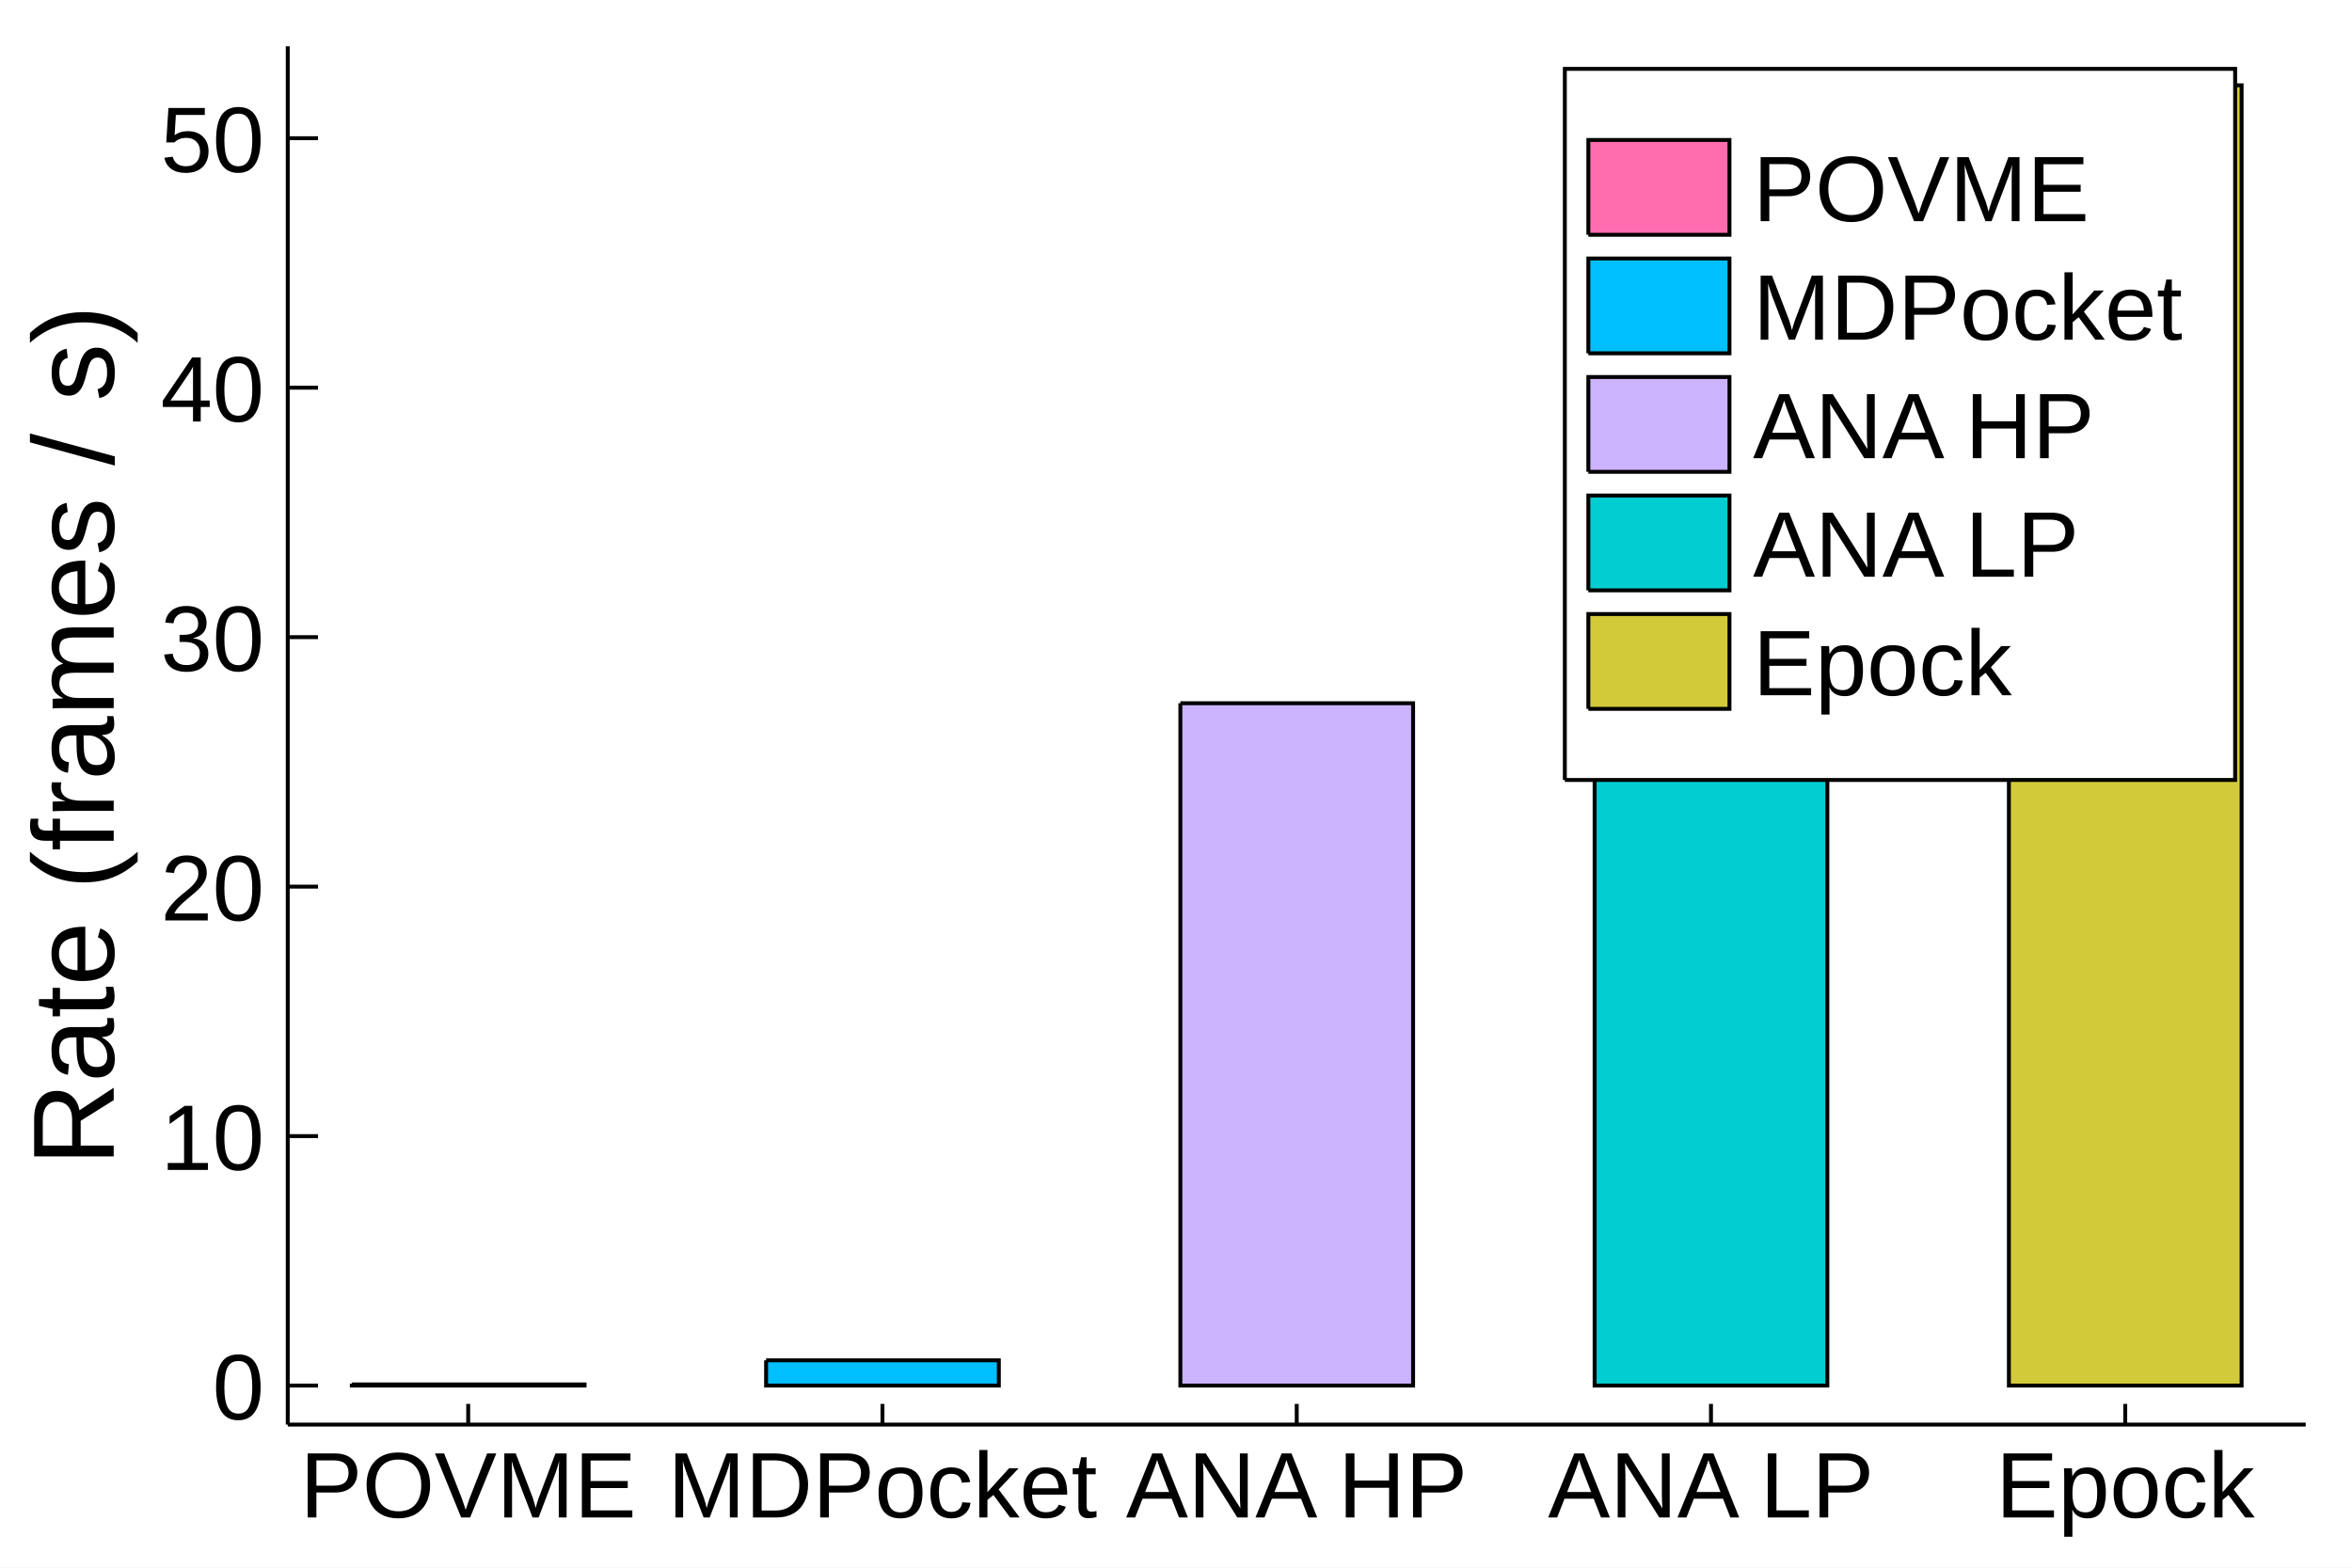
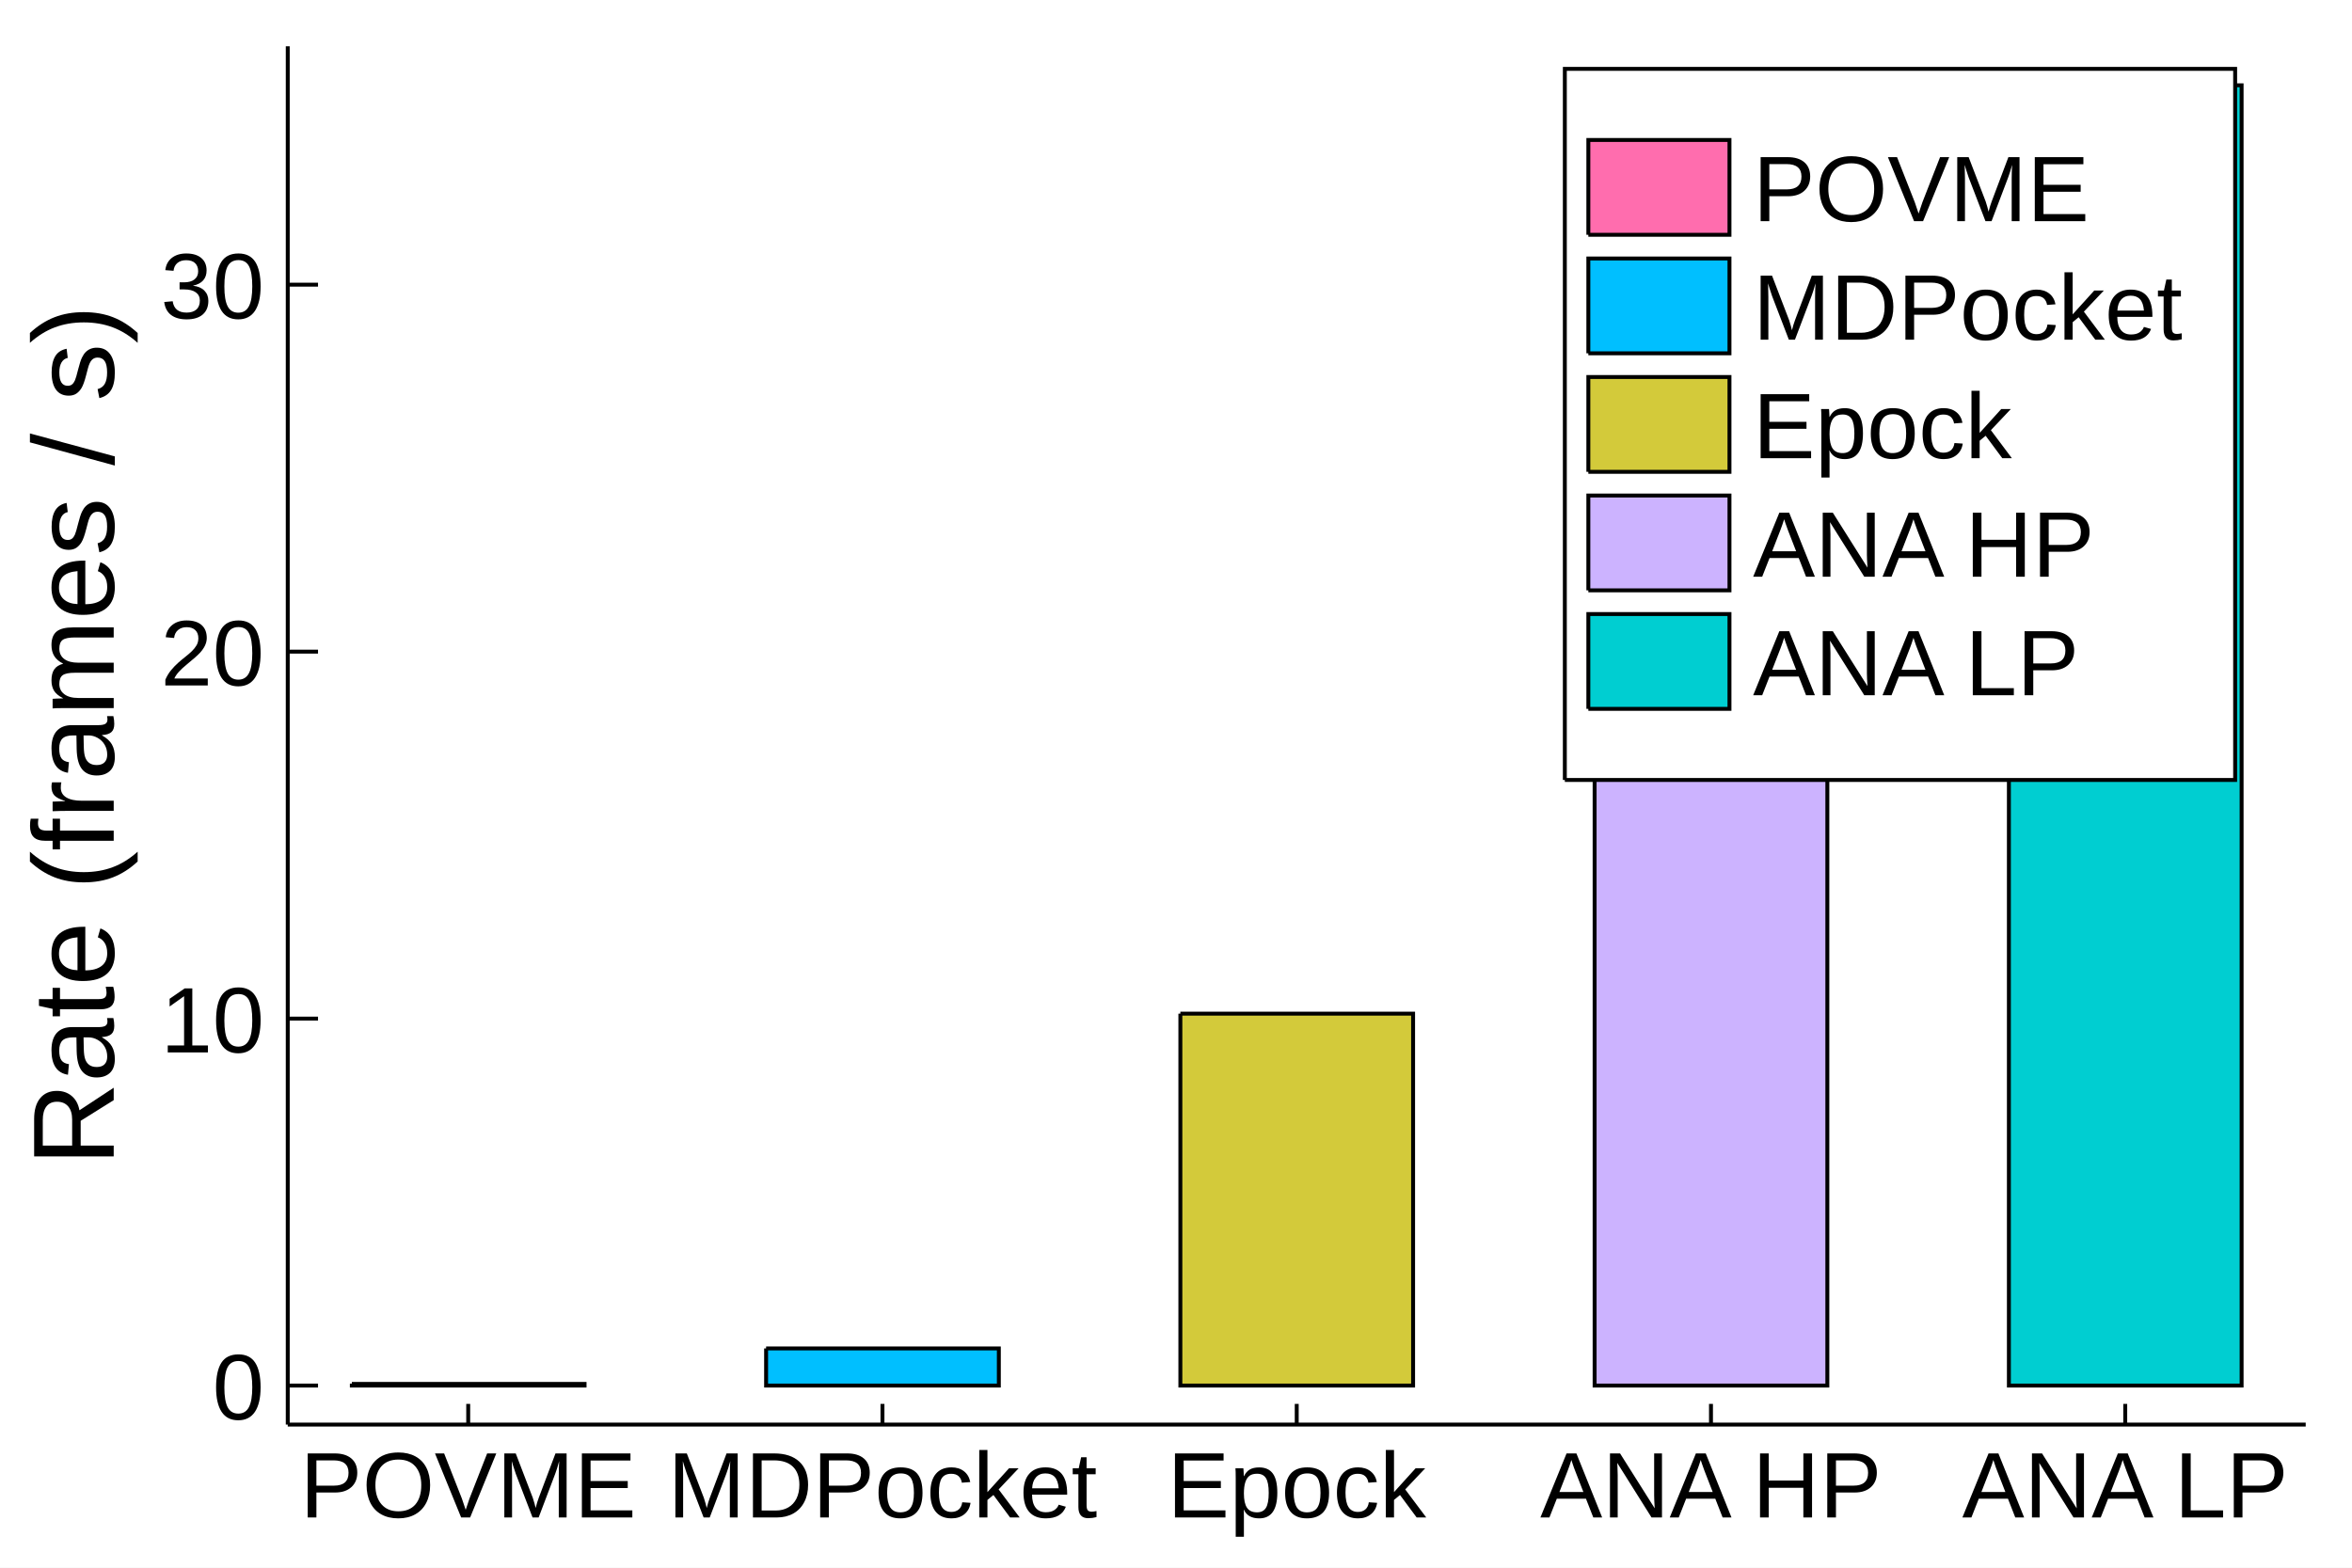
<svg xmlns="http://www.w3.org/2000/svg" width="600" height="400" viewBox="0 0 2400 1600">
  <defs>
-     <clipPath id="clip6500">
+     <clipPath id="clip1900">
      <rect x="0" y="0" width="2400" height="1600" />
    </clipPath>
  </defs>
-   <polygon clip-path="url(#clip6500)" points=" 0,1600 2400,1600 2400,0 0,0    " fill="#ffffff" fill-rule="evenodd" fill-opacity="1" />
+   <polygon clip-path="url(#clip1900)" points=" 0,1600 2400,1600 2400,0 0,0    " fill="#ffffff" fill-rule="evenodd" fill-opacity="1" />
  <defs>
-     <clipPath id="clip6501">
+     <clipPath id="clip1901">
      <rect x="480" y="0" width="1681" height="1600" />
    </clipPath>
  </defs>
-   <polygon clip-path="url(#clip6500)" points=" 293.622,1453.94 2352.76,1453.94 2352.76,47.244 293.622,47.244    " fill="#ffffff" fill-rule="evenodd" fill-opacity="1" />
+   <polygon clip-path="url(#clip1900)" points=" 293.622,1453.94 2352.76,1453.94 2352.76,47.244 293.622,47.244    " fill="#ffffff" fill-rule="evenodd" fill-opacity="1" />
  <defs>
-     <clipPath id="clip6502">
+     <clipPath id="clip1902">
      <rect x="293" y="47" width="2060" height="1408" />
    </clipPath>
  </defs>
-   <polyline clip-path="url(#clip6500)" style="stroke:#000000; stroke-width:4; stroke-opacity:1; fill:none" points="   293.622,1453.94 2352.76,1453.94    " />
-   <polyline clip-path="url(#clip6500)" style="stroke:#000000; stroke-width:4; stroke-opacity:1; fill:none" points="   293.622,1453.94 293.622,47.244    " />
-   <polyline clip-path="url(#clip6500)" style="stroke:#000000; stroke-width:4; stroke-opacity:1; fill:none" points="   477.764,1453.94 477.764,1432.84    " />
-   <polyline clip-path="url(#clip6500)" style="stroke:#000000; stroke-width:4; stroke-opacity:1; fill:none" points="   900.476,1453.94 900.476,1432.84    " />
-   <polyline clip-path="url(#clip6500)" style="stroke:#000000; stroke-width:4; stroke-opacity:1; fill:none" points="   1323.19,1453.94 1323.19,1432.84    " />
-   <polyline clip-path="url(#clip6500)" style="stroke:#000000; stroke-width:4; stroke-opacity:1; fill:none" points="   1745.9,1453.94 1745.9,1432.84    " />
-   <polyline clip-path="url(#clip6500)" style="stroke:#000000; stroke-width:4; stroke-opacity:1; fill:none" points="   2168.61,1453.94 2168.61,1432.84    " />
-   <polyline clip-path="url(#clip6500)" style="stroke:#000000; stroke-width:4; stroke-opacity:1; fill:none" points="   293.622,1414.13 324.509,1414.13    " />
-   <polyline clip-path="url(#clip6500)" style="stroke:#000000; stroke-width:4; stroke-opacity:1; fill:none" points="   293.622,1159.52 324.509,1159.52    " />
-   <polyline clip-path="url(#clip6500)" style="stroke:#000000; stroke-width:4; stroke-opacity:1; fill:none" points="   293.622,904.905 324.509,904.905    " />
-   <polyline clip-path="url(#clip6500)" style="stroke:#000000; stroke-width:4; stroke-opacity:1; fill:none" points="   293.622,650.292 324.509,650.292    " />
-   <polyline clip-path="url(#clip6500)" style="stroke:#000000; stroke-width:4; stroke-opacity:1; fill:none" points="   293.622,395.68 324.509,395.68    " />
-   <polyline clip-path="url(#clip6500)" style="stroke:#000000; stroke-width:4; stroke-opacity:1; fill:none" points="   293.622,141.067 324.509,141.067    " />
-   <g clip-path="url(#clip6500)">
+   <polyline clip-path="url(#clip1900)" style="stroke:#000000; stroke-width:4; stroke-opacity:1; fill:none" points="   293.622,1453.94 2352.76,1453.94    " />
+   <polyline clip-path="url(#clip1900)" style="stroke:#000000; stroke-width:4; stroke-opacity:1; fill:none" points="   293.622,1453.94 293.622,47.244    " />
+   <polyline clip-path="url(#clip1900)" style="stroke:#000000; stroke-width:4; stroke-opacity:1; fill:none" points="   477.764,1453.94 477.764,1432.84    " />
+   <polyline clip-path="url(#clip1900)" style="stroke:#000000; stroke-width:4; stroke-opacity:1; fill:none" points="   900.476,1453.94 900.476,1432.84    " />
+   <polyline clip-path="url(#clip1900)" style="stroke:#000000; stroke-width:4; stroke-opacity:1; fill:none" points="   1323.19,1453.94 1323.19,1432.84    " />
+   <polyline clip-path="url(#clip1900)" style="stroke:#000000; stroke-width:4; stroke-opacity:1; fill:none" points="   1745.9,1453.94 1745.9,1432.84    " />
+   <polyline clip-path="url(#clip1900)" style="stroke:#000000; stroke-width:4; stroke-opacity:1; fill:none" points="   2168.61,1453.94 2168.61,1432.84    " />
+   <polyline clip-path="url(#clip1900)" style="stroke:#000000; stroke-width:4; stroke-opacity:1; fill:none" points="   293.622,1414.13 324.509,1414.13    " />
+   <polyline clip-path="url(#clip1900)" style="stroke:#000000; stroke-width:4; stroke-opacity:1; fill:none" points="   293.622,1039.6 324.509,1039.6    " />
+   <polyline clip-path="url(#clip1900)" style="stroke:#000000; stroke-width:4; stroke-opacity:1; fill:none" points="   293.622,665.065 324.509,665.065    " />
+   <polyline clip-path="url(#clip1900)" style="stroke:#000000; stroke-width:4; stroke-opacity:1; fill:none" points="   293.622,290.533 324.509,290.533    " />
+   <g clip-path="url(#clip1900)">
    <text style="fill:#000000; fill-opacity:1; font-family:Arial,Helvetica Neue,Helvetica,sans-serif; font-size:95px; text-anchor:middle;" transform="rotate(0, 477.764, 1548.74)" x="477.764" y="1548.74">POVME</text>
  </g>
-   <g clip-path="url(#clip6500)">
+   <g clip-path="url(#clip1900)">
    <text style="fill:#000000; fill-opacity:1; font-family:Arial,Helvetica Neue,Helvetica,sans-serif; font-size:95px; text-anchor:middle;" transform="rotate(0, 900.476, 1548.74)" x="900.476" y="1548.74">MDPocket</text>
  </g>
-   <g clip-path="url(#clip6500)">
-     <text style="fill:#000000; fill-opacity:1; font-family:Arial,Helvetica Neue,Helvetica,sans-serif; font-size:95px; text-anchor:middle;" transform="rotate(0, 1323.19, 1548.74)" x="1323.19" y="1548.74">ANA HP</text>
+   <g clip-path="url(#clip1900)">
+     <text style="fill:#000000; fill-opacity:1; font-family:Arial,Helvetica Neue,Helvetica,sans-serif; font-size:95px; text-anchor:middle;" transform="rotate(0, 1323.19, 1548.74)" x="1323.19" y="1548.74">Epock</text>
  </g>
-   <g clip-path="url(#clip6500)">
-     <text style="fill:#000000; fill-opacity:1; font-family:Arial,Helvetica Neue,Helvetica,sans-serif; font-size:95px; text-anchor:middle;" transform="rotate(0, 1745.9, 1548.74)" x="1745.9" y="1548.74">ANA LP</text>
+   <g clip-path="url(#clip1900)">
+     <text style="fill:#000000; fill-opacity:1; font-family:Arial,Helvetica Neue,Helvetica,sans-serif; font-size:95px; text-anchor:middle;" transform="rotate(0, 1745.9, 1548.74)" x="1745.9" y="1548.74">ANA HP</text>
  </g>
-   <g clip-path="url(#clip6500)">
-     <text style="fill:#000000; fill-opacity:1; font-family:Arial,Helvetica Neue,Helvetica,sans-serif; font-size:95px; text-anchor:middle;" transform="rotate(0, 2168.61, 1548.74)" x="2168.61" y="1548.74">Epock</text>
+   <g clip-path="url(#clip1900)">
+     <text style="fill:#000000; fill-opacity:1; font-family:Arial,Helvetica Neue,Helvetica,sans-serif; font-size:95px; text-anchor:middle;" transform="rotate(0, 2168.61, 1548.74)" x="2168.61" y="1548.74">ANA LP</text>
  </g>
-   <g clip-path="url(#clip6500)">
+   <g clip-path="url(#clip1900)">
    <text style="fill:#000000; fill-opacity:1; font-family:Arial,Helvetica Neue,Helvetica,sans-serif; font-size:95px; text-anchor:end;" transform="rotate(0, 269.622, 1448.63)" x="269.622" y="1448.63">0</text>
  </g>
-   <g clip-path="url(#clip6500)">
-     <text style="fill:#000000; fill-opacity:1; font-family:Arial,Helvetica Neue,Helvetica,sans-serif; font-size:95px; text-anchor:end;" transform="rotate(0, 269.622, 1194.02)" x="269.622" y="1194.02">10</text>
+   <g clip-path="url(#clip1900)">
+     <text style="fill:#000000; fill-opacity:1; font-family:Arial,Helvetica Neue,Helvetica,sans-serif; font-size:95px; text-anchor:end;" transform="rotate(0, 269.622, 1074.1)" x="269.622" y="1074.1">10</text>
  </g>
-   <g clip-path="url(#clip6500)">
-     <text style="fill:#000000; fill-opacity:1; font-family:Arial,Helvetica Neue,Helvetica,sans-serif; font-size:95px; text-anchor:end;" transform="rotate(0, 269.622, 939.405)" x="269.622" y="939.405">20</text>
+   <g clip-path="url(#clip1900)">
+     <text style="fill:#000000; fill-opacity:1; font-family:Arial,Helvetica Neue,Helvetica,sans-serif; font-size:95px; text-anchor:end;" transform="rotate(0, 269.622, 699.565)" x="269.622" y="699.565">20</text>
  </g>
-   <g clip-path="url(#clip6500)">
-     <text style="fill:#000000; fill-opacity:1; font-family:Arial,Helvetica Neue,Helvetica,sans-serif; font-size:95px; text-anchor:end;" transform="rotate(0, 269.622, 684.792)" x="269.622" y="684.792">30</text>
+   <g clip-path="url(#clip1900)">
+     <text style="fill:#000000; fill-opacity:1; font-family:Arial,Helvetica Neue,Helvetica,sans-serif; font-size:95px; text-anchor:end;" transform="rotate(0, 269.622, 325.033)" x="269.622" y="325.033">30</text>
  </g>
-   <g clip-path="url(#clip6500)">
-     <text style="fill:#000000; fill-opacity:1; font-family:Arial,Helvetica Neue,Helvetica,sans-serif; font-size:95px; text-anchor:end;" transform="rotate(0, 269.622, 430.18)" x="269.622" y="430.18">40</text>
-   </g>
-   <g clip-path="url(#clip6500)">
-     <text style="fill:#000000; fill-opacity:1; font-family:Arial,Helvetica Neue,Helvetica,sans-serif; font-size:95px; text-anchor:end;" transform="rotate(0, 269.622, 175.567)" x="269.622" y="175.567">50</text>
-   </g>
-   <g clip-path="url(#clip6500)">
+   <g clip-path="url(#clip1900)">
    <text style="fill:#000000; fill-opacity:1; font-family:Arial,Helvetica Neue,Helvetica,sans-serif; font-size:118px; text-anchor:middle;" transform="rotate(-90, 116.024, 750.593)" x="116.024" y="750.593">Rate (frames / s)</text>
  </g>
-   <polygon clip-path="url(#clip6502)" points=" 359.024,1412.97 359.024,1414.13 596.503,1414.13 596.503,1412.97 359.024,1412.97 359.024,1412.97    " fill="#ff6dae" fill-rule="evenodd" fill-opacity="1" />
-   <polyline clip-path="url(#clip6502)" style="stroke:#000000; stroke-width:4; stroke-opacity:1; fill:none" points="   359.024,1412.97 359.024,1414.13 596.503,1414.13 596.503,1412.97 359.024,1412.97    " />
-   <polygon clip-path="url(#clip6502)" points=" 781.737,1388.36 781.737,1414.13 1019.22,1414.13 1019.22,1388.36 781.737,1388.36 781.737,1388.36    " fill="#00bfff" fill-rule="evenodd" fill-opacity="1" />
-   <polyline clip-path="url(#clip6502)" style="stroke:#000000; stroke-width:4; stroke-opacity:1; fill:none" points="   781.737,1388.36 781.737,1414.13 1019.22,1414.13 1019.22,1388.36 781.737,1388.36    " />
-   <polygon clip-path="url(#clip6502)" points=" 1204.45,717.73 1204.45,1414.13 1441.93,1414.13 1441.93,717.73 1204.45,717.73 1204.45,717.73    " fill="#ccb3ff" fill-rule="evenodd" fill-opacity="1" />
-   <polyline clip-path="url(#clip6502)" style="stroke:#000000; stroke-width:4; stroke-opacity:1; fill:none" points="   1204.45,717.73 1204.45,1414.13 1441.93,1414.13 1441.93,717.73 1204.45,717.73    " />
-   <polygon clip-path="url(#clip6502)" points=" 1627.16,511.965 1627.16,1414.13 1864.64,1414.13 1864.64,511.965 1627.16,511.965 1627.16,511.965    " fill="#00ced1" fill-rule="evenodd" fill-opacity="1" />
-   <polyline clip-path="url(#clip6502)" style="stroke:#000000; stroke-width:4; stroke-opacity:1; fill:none" points="   1627.16,511.965 1627.16,1414.13 1864.64,1414.13 1864.64,511.965 1627.16,511.965    " />
-   <polygon clip-path="url(#clip6502)" points=" 2049.88,87.056 2049.88,1414.13 2287.35,1414.13 2287.35,87.056 2049.88,87.056 2049.88,87.056    " fill="#d3ca3a" fill-rule="evenodd" fill-opacity="1" />
-   <polyline clip-path="url(#clip6502)" style="stroke:#000000; stroke-width:4; stroke-opacity:1; fill:none" points="   2049.88,87.056 2049.88,1414.13 2287.35,1414.13 2287.35,87.056 2049.88,87.056    " />
-   <polygon clip-path="url(#clip6500)" points=" 1596.77,796.044 2280.76,796.044 2280.76,70.284 1596.77,70.284    " fill="#ffffff" fill-rule="evenodd" fill-opacity="1" />
-   <polyline clip-path="url(#clip6500)" style="stroke:#000000; stroke-width:4; stroke-opacity:1; fill:none" points="   1596.77,796.044 2280.76,796.044 2280.76,70.284 1596.77,70.284 1596.77,796.044    " />
-   <polygon clip-path="url(#clip6500)" points=" 1620.77,239.628 1764.77,239.628 1764.77,142.86 1620.77,142.86 1620.77,239.628    " fill="#ff6dae" fill-rule="evenodd" fill-opacity="1" />
-   <polyline clip-path="url(#clip6500)" style="stroke:#000000; stroke-width:4; stroke-opacity:1; fill:none" points="   1620.77,239.628 1764.77,239.628 1764.77,142.86 1620.77,142.86 1620.77,239.628    " />
-   <g clip-path="url(#clip6500)">
+   <polygon clip-path="url(#clip1902)" points=" 359.024,1412.43 359.024,1414.13 596.503,1414.13 596.503,1412.43 359.024,1412.43 359.024,1412.43    " fill="#ff6dae" fill-rule="evenodd" fill-opacity="1" />
+   <polyline clip-path="url(#clip1902)" style="stroke:#000000; stroke-width:4; stroke-opacity:1; fill:none" points="   359.024,1412.43 359.024,1414.13 596.503,1414.13 596.503,1412.43 359.024,1412.43    " />
+   <polygon clip-path="url(#clip1902)" points=" 781.737,1376.22 781.737,1414.13 1019.22,1414.13 1019.22,1376.22 781.737,1376.22 781.737,1376.22    " fill="#00bfff" fill-rule="evenodd" fill-opacity="1" />
+   <polyline clip-path="url(#clip1902)" style="stroke:#000000; stroke-width:4; stroke-opacity:1; fill:none" points="   781.737,1376.22 781.737,1414.13 1019.22,1414.13 1019.22,1376.22 781.737,1376.22    " />
+   <polygon clip-path="url(#clip1902)" points=" 1204.45,1034.54 1204.45,1414.13 1441.93,1414.13 1441.93,1034.54 1204.45,1034.54 1204.45,1034.54    " fill="#d3ca3a" fill-rule="evenodd" fill-opacity="1" />
+   <polyline clip-path="url(#clip1902)" style="stroke:#000000; stroke-width:4; stroke-opacity:1; fill:none" points="   1204.45,1034.54 1204.45,1414.13 1441.93,1414.13 1441.93,1034.54 1204.45,1034.54    " />
+   <polygon clip-path="url(#clip1902)" points=" 1627.16,389.734 1627.16,1414.13 1864.64,1414.13 1864.64,389.734 1627.16,389.734 1627.16,389.734    " fill="#ccb3ff" fill-rule="evenodd" fill-opacity="1" />
+   <polyline clip-path="url(#clip1902)" style="stroke:#000000; stroke-width:4; stroke-opacity:1; fill:none" points="   1627.16,389.734 1627.16,1414.13 1864.64,1414.13 1864.64,389.734 1627.16,389.734    " />
+   <polygon clip-path="url(#clip1902)" points=" 2049.88,87.056 2049.88,1414.13 2287.35,1414.13 2287.35,87.056 2049.88,87.056 2049.88,87.056    " fill="#00ced1" fill-rule="evenodd" fill-opacity="1" />
+   <polyline clip-path="url(#clip1902)" style="stroke:#000000; stroke-width:4; stroke-opacity:1; fill:none" points="   2049.88,87.056 2049.88,1414.13 2287.35,1414.13 2287.35,87.056 2049.88,87.056    " />
+   <polygon clip-path="url(#clip1900)" points=" 1596.77,796.044 2280.76,796.044 2280.76,70.284 1596.77,70.284    " fill="#ffffff" fill-rule="evenodd" fill-opacity="1" />
+   <polyline clip-path="url(#clip1900)" style="stroke:#000000; stroke-width:4; stroke-opacity:1; fill:none" points="   1596.77,796.044 2280.76,796.044 2280.76,70.284 1596.77,70.284 1596.77,796.044    " />
+   <polygon clip-path="url(#clip1900)" points=" 1620.77,239.628 1764.77,239.628 1764.77,142.86 1620.77,142.86 1620.77,239.628    " fill="#ff6dae" fill-rule="evenodd" fill-opacity="1" />
+   <polyline clip-path="url(#clip1900)" style="stroke:#000000; stroke-width:4; stroke-opacity:1; fill:none" points="   1620.77,239.628 1764.77,239.628 1764.77,142.86 1620.77,142.86 1620.77,239.628    " />
+   <g clip-path="url(#clip1900)">
    <text style="fill:#000000; fill-opacity:1; font-family:Arial,Helvetica Neue,Helvetica,sans-serif; font-size:95px; text-anchor:start;" transform="rotate(0, 1788.77, 225.744)" x="1788.77" y="225.744">POVME</text>
  </g>
-   <polygon clip-path="url(#clip6500)" points=" 1620.77,360.588 1764.77,360.588 1764.77,263.82 1620.77,263.82 1620.77,360.588    " fill="#00bfff" fill-rule="evenodd" fill-opacity="1" />
-   <polyline clip-path="url(#clip6500)" style="stroke:#000000; stroke-width:4; stroke-opacity:1; fill:none" points="   1620.77,360.588 1764.77,360.588 1764.77,263.82 1620.77,263.82 1620.77,360.588    " />
-   <g clip-path="url(#clip6500)">
+   <polygon clip-path="url(#clip1900)" points=" 1620.77,360.588 1764.77,360.588 1764.77,263.82 1620.77,263.82 1620.77,360.588    " fill="#00bfff" fill-rule="evenodd" fill-opacity="1" />
+   <polyline clip-path="url(#clip1900)" style="stroke:#000000; stroke-width:4; stroke-opacity:1; fill:none" points="   1620.77,360.588 1764.77,360.588 1764.77,263.82 1620.77,263.82 1620.77,360.588    " />
+   <g clip-path="url(#clip1900)">
    <text style="fill:#000000; fill-opacity:1; font-family:Arial,Helvetica Neue,Helvetica,sans-serif; font-size:95px; text-anchor:start;" transform="rotate(0, 1788.77, 346.704)" x="1788.77" y="346.704">MDPocket</text>
  </g>
-   <polygon clip-path="url(#clip6500)" points=" 1620.77,481.548 1764.77,481.548 1764.77,384.78 1620.77,384.78 1620.77,481.548    " fill="#ccb3ff" fill-rule="evenodd" fill-opacity="1" />
-   <polyline clip-path="url(#clip6500)" style="stroke:#000000; stroke-width:4; stroke-opacity:1; fill:none" points="   1620.77,481.548 1764.77,481.548 1764.77,384.78 1620.77,384.78 1620.77,481.548    " />
-   <g clip-path="url(#clip6500)">
-     <text style="fill:#000000; fill-opacity:1; font-family:Arial,Helvetica Neue,Helvetica,sans-serif; font-size:95px; text-anchor:start;" transform="rotate(0, 1788.77, 467.664)" x="1788.77" y="467.664">ANA HP</text>
+   <polygon clip-path="url(#clip1900)" points=" 1620.77,481.548 1764.77,481.548 1764.77,384.78 1620.77,384.78 1620.77,481.548    " fill="#d3ca3a" fill-rule="evenodd" fill-opacity="1" />
+   <polyline clip-path="url(#clip1900)" style="stroke:#000000; stroke-width:4; stroke-opacity:1; fill:none" points="   1620.77,481.548 1764.77,481.548 1764.77,384.78 1620.77,384.78 1620.77,481.548    " />
+   <g clip-path="url(#clip1900)">
+     <text style="fill:#000000; fill-opacity:1; font-family:Arial,Helvetica Neue,Helvetica,sans-serif; font-size:95px; text-anchor:start;" transform="rotate(0, 1788.77, 467.664)" x="1788.77" y="467.664">Epock</text>
  </g>
-   <polygon clip-path="url(#clip6500)" points=" 1620.77,602.508 1764.77,602.508 1764.77,505.74 1620.77,505.74 1620.77,602.508    " fill="#00ced1" fill-rule="evenodd" fill-opacity="1" />
-   <polyline clip-path="url(#clip6500)" style="stroke:#000000; stroke-width:4; stroke-opacity:1; fill:none" points="   1620.77,602.508 1764.77,602.508 1764.77,505.74 1620.77,505.74 1620.77,602.508    " />
-   <g clip-path="url(#clip6500)">
-     <text style="fill:#000000; fill-opacity:1; font-family:Arial,Helvetica Neue,Helvetica,sans-serif; font-size:95px; text-anchor:start;" transform="rotate(0, 1788.77, 588.624)" x="1788.77" y="588.624">ANA LP</text>
+   <polygon clip-path="url(#clip1900)" points=" 1620.77,602.508 1764.77,602.508 1764.77,505.74 1620.77,505.74 1620.77,602.508    " fill="#ccb3ff" fill-rule="evenodd" fill-opacity="1" />
+   <polyline clip-path="url(#clip1900)" style="stroke:#000000; stroke-width:4; stroke-opacity:1; fill:none" points="   1620.77,602.508 1764.77,602.508 1764.77,505.74 1620.77,505.74 1620.77,602.508    " />
+   <g clip-path="url(#clip1900)">
+     <text style="fill:#000000; fill-opacity:1; font-family:Arial,Helvetica Neue,Helvetica,sans-serif; font-size:95px; text-anchor:start;" transform="rotate(0, 1788.77, 588.624)" x="1788.77" y="588.624">ANA HP</text>
  </g>
-   <polygon clip-path="url(#clip6500)" points=" 1620.77,723.468 1764.77,723.468 1764.77,626.7 1620.77,626.7 1620.77,723.468    " fill="#d3ca3a" fill-rule="evenodd" fill-opacity="1" />
-   <polyline clip-path="url(#clip6500)" style="stroke:#000000; stroke-width:4; stroke-opacity:1; fill:none" points="   1620.77,723.468 1764.77,723.468 1764.77,626.7 1620.77,626.7 1620.77,723.468    " />
-   <g clip-path="url(#clip6500)">
-     <text style="fill:#000000; fill-opacity:1; font-family:Arial,Helvetica Neue,Helvetica,sans-serif; font-size:95px; text-anchor:start;" transform="rotate(0, 1788.77, 709.584)" x="1788.77" y="709.584">Epock</text>
+   <polygon clip-path="url(#clip1900)" points=" 1620.77,723.468 1764.77,723.468 1764.77,626.7 1620.77,626.7 1620.77,723.468    " fill="#00ced1" fill-rule="evenodd" fill-opacity="1" />
+   <polyline clip-path="url(#clip1900)" style="stroke:#000000; stroke-width:4; stroke-opacity:1; fill:none" points="   1620.77,723.468 1764.77,723.468 1764.77,626.7 1620.77,626.7 1620.77,723.468    " />
+   <g clip-path="url(#clip1900)">
+     <text style="fill:#000000; fill-opacity:1; font-family:Arial,Helvetica Neue,Helvetica,sans-serif; font-size:95px; text-anchor:start;" transform="rotate(0, 1788.77, 709.584)" x="1788.77" y="709.584">ANA LP</text>
  </g>
</svg>
